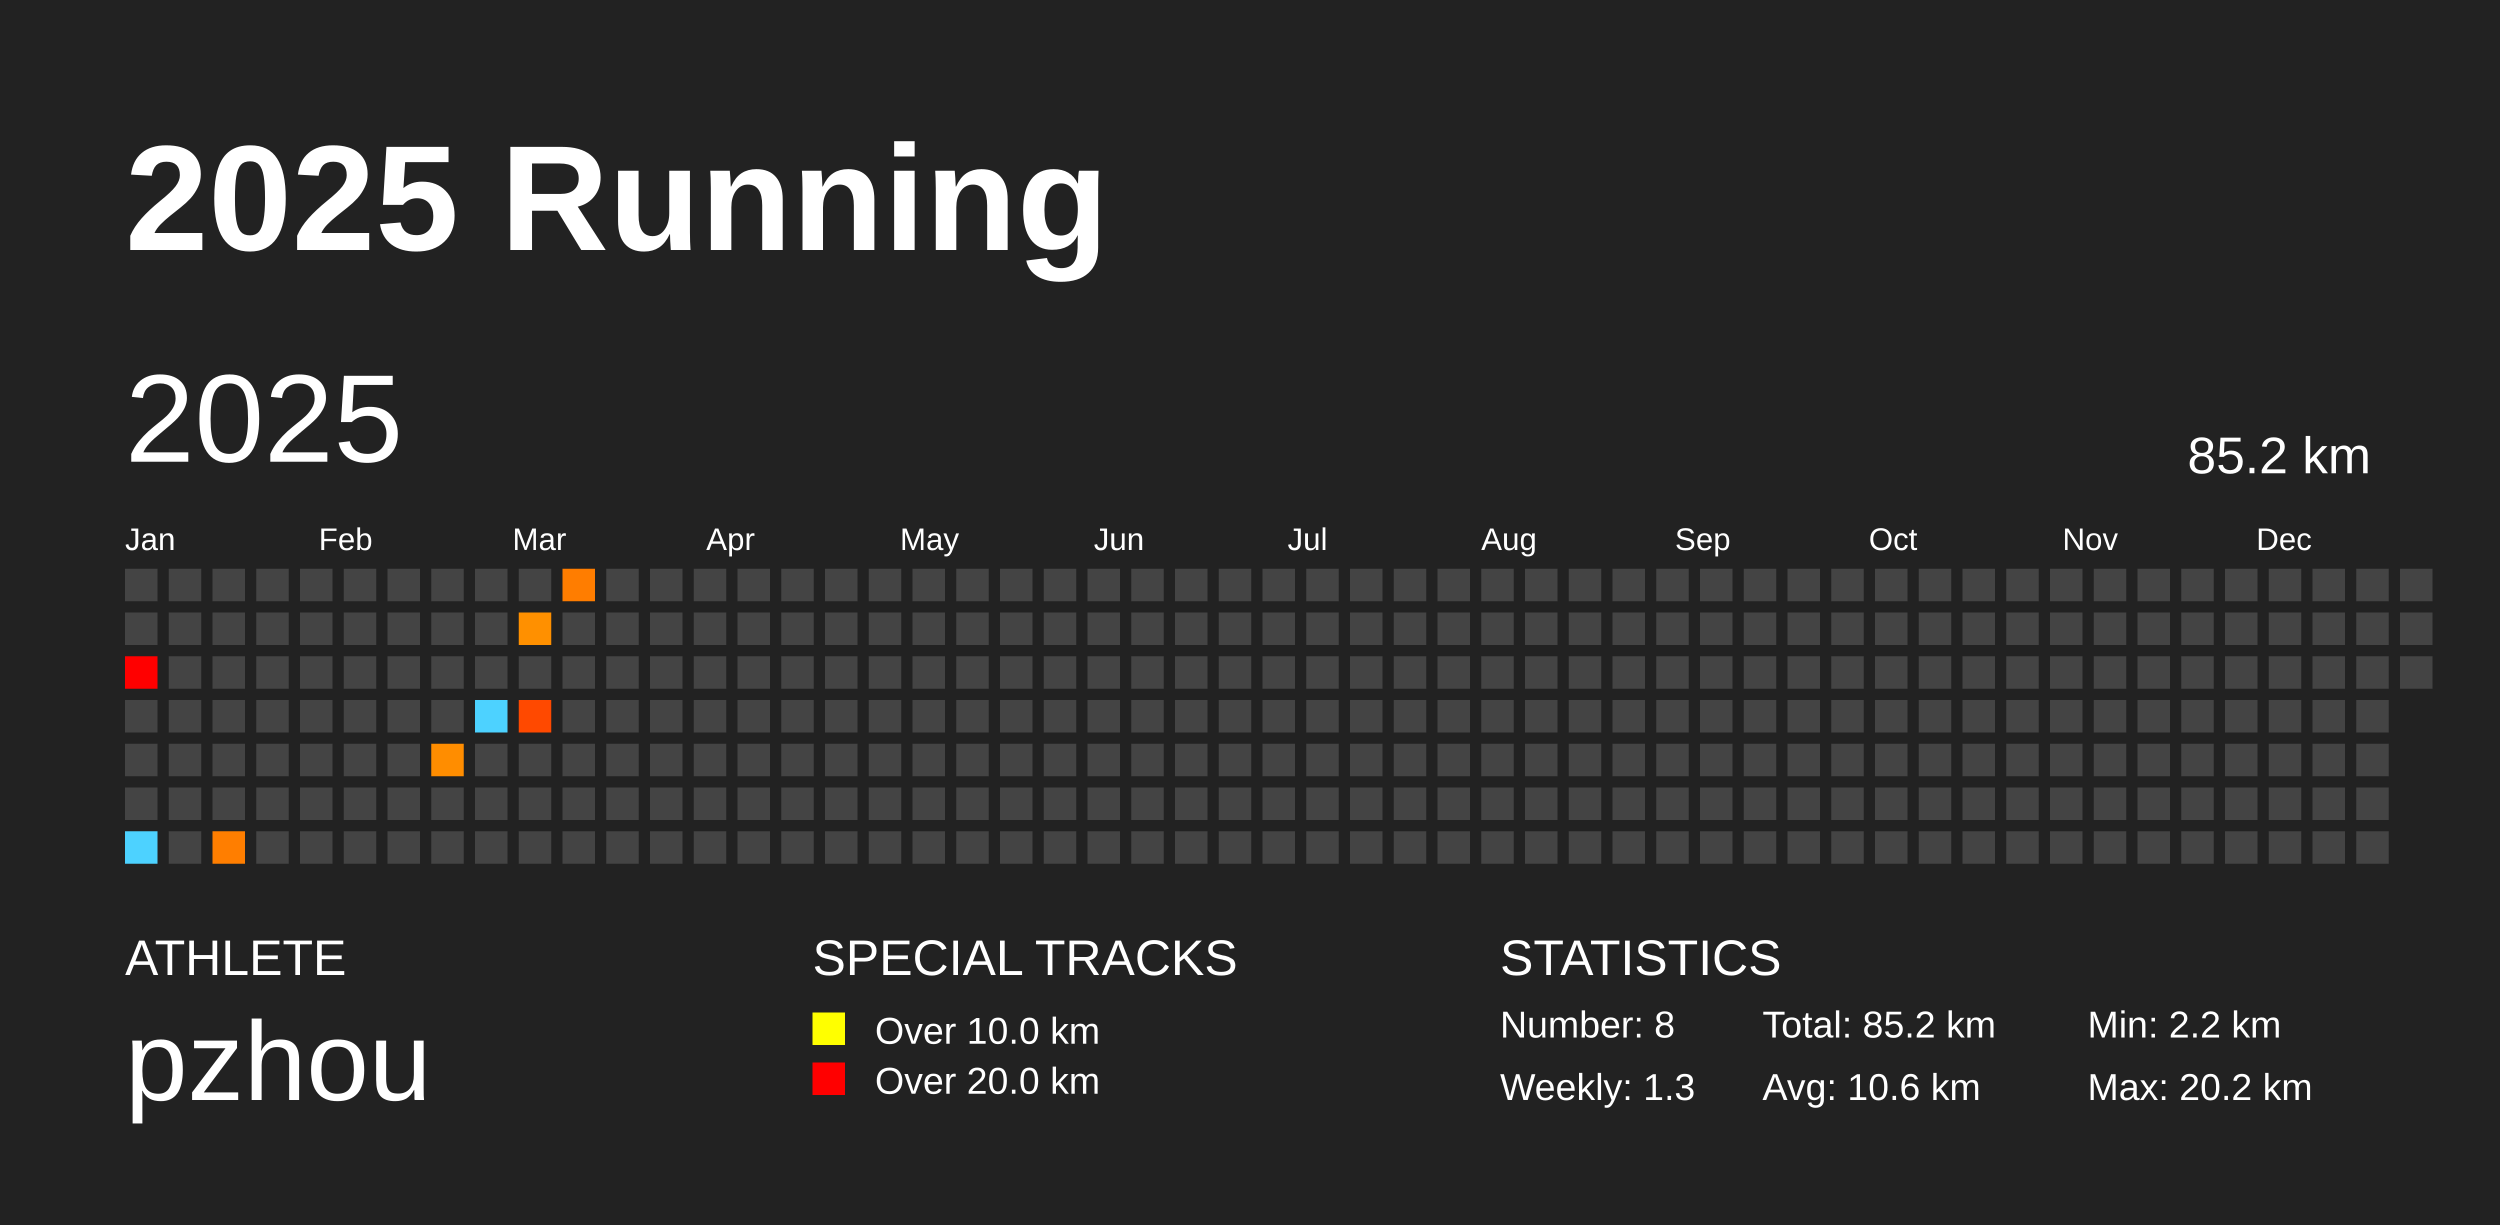
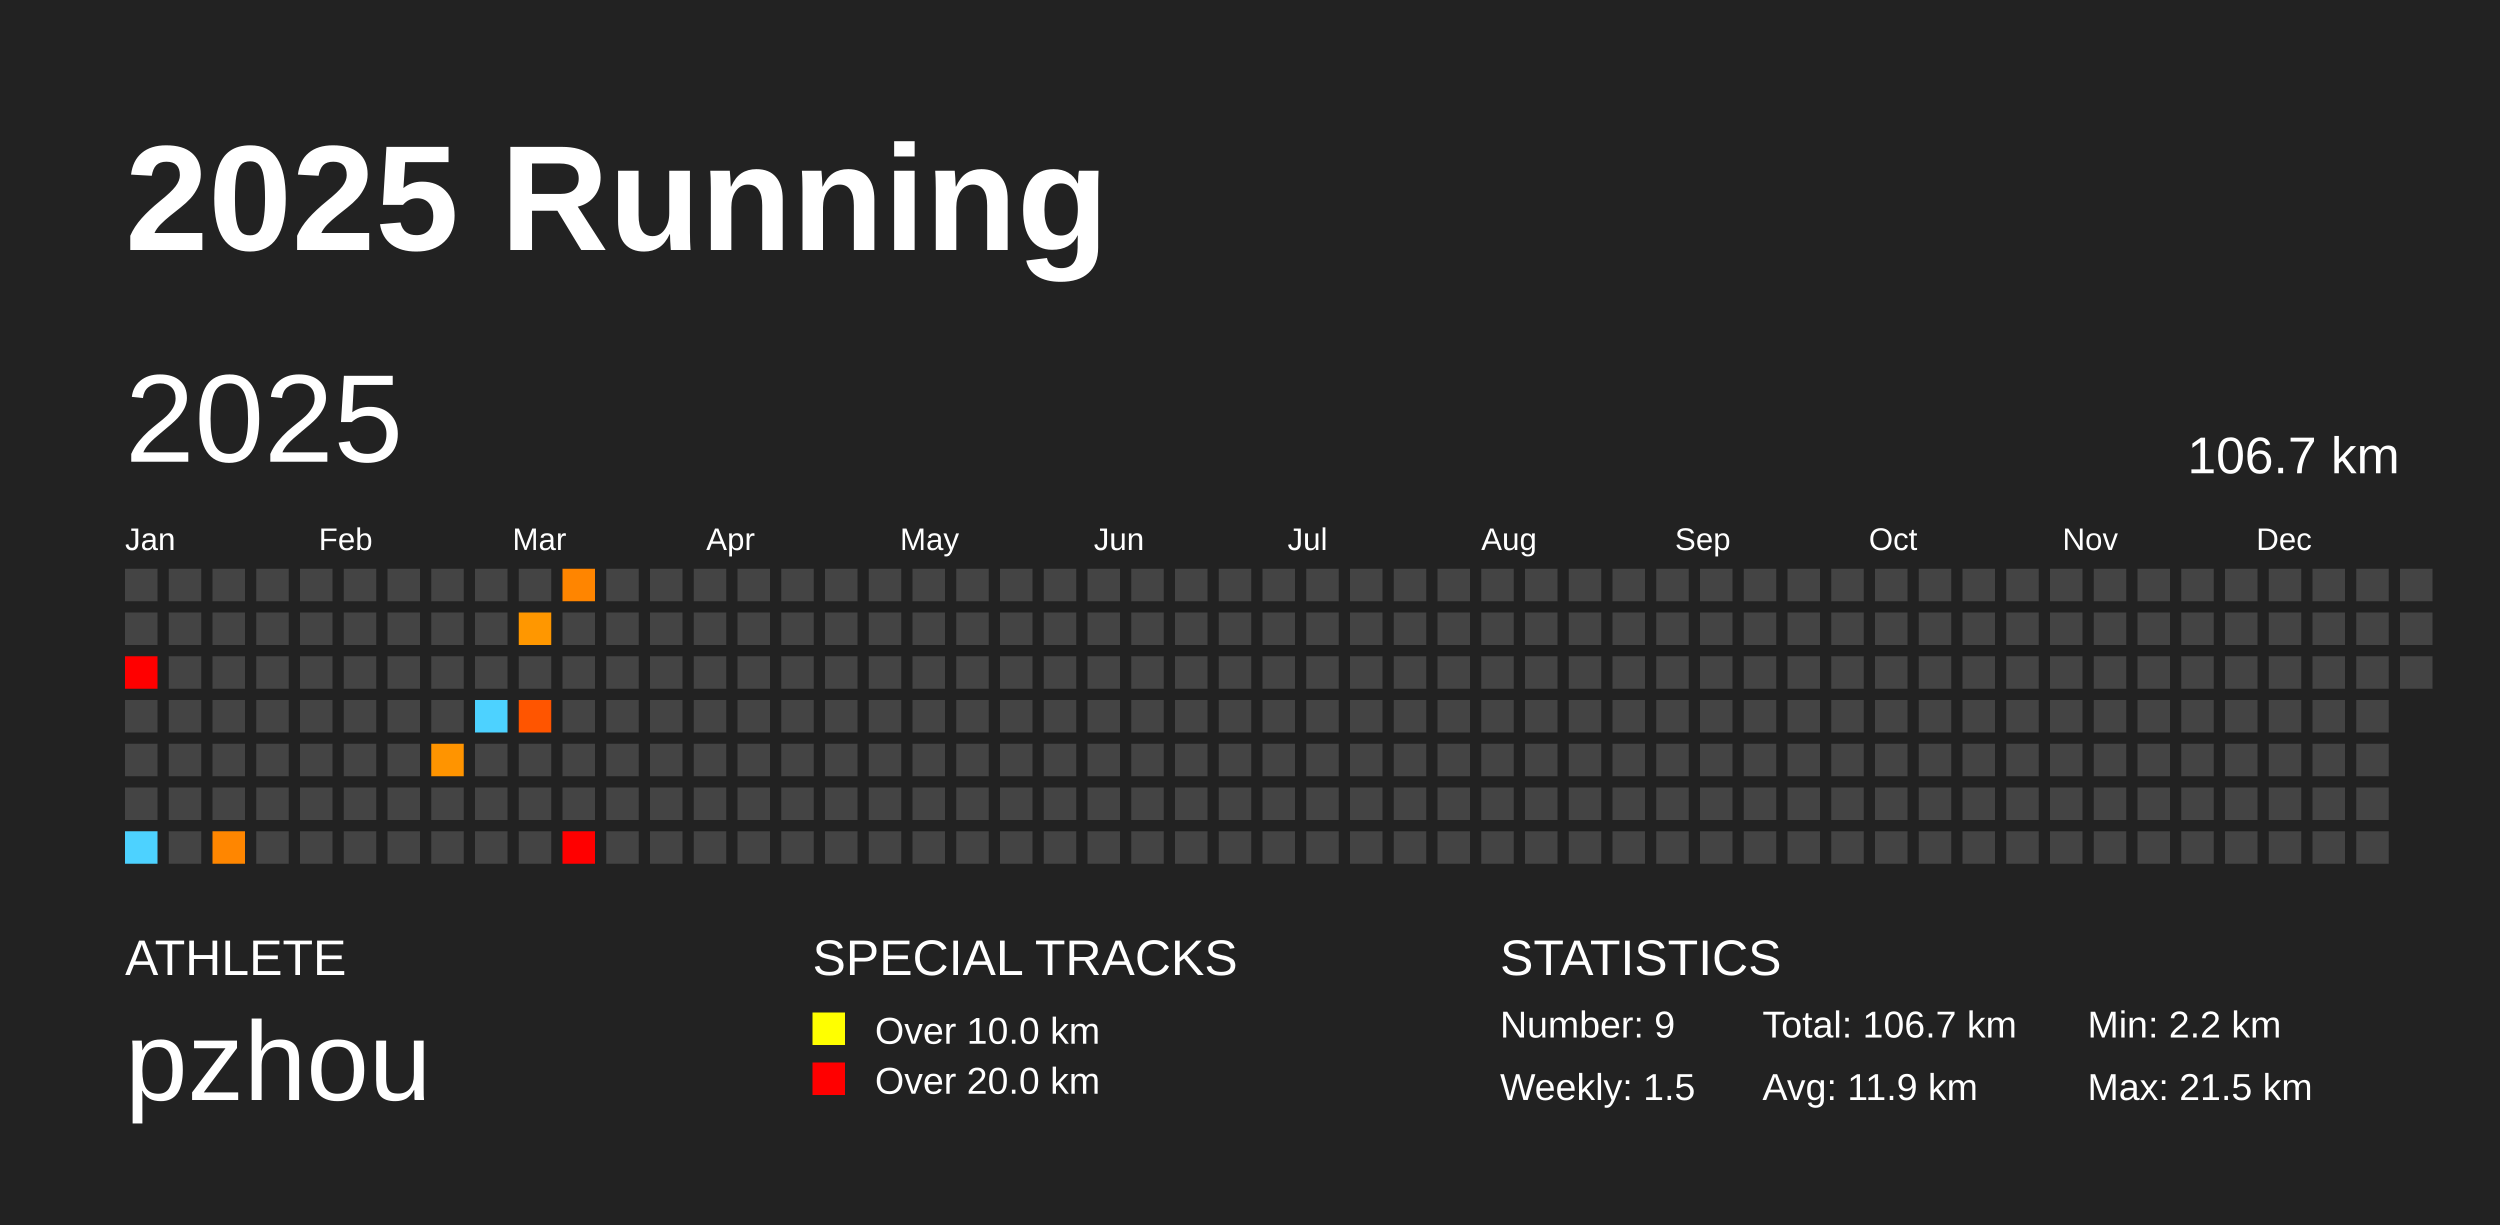
<svg xmlns="http://www.w3.org/2000/svg" baseProfile="full" height="98mm" version="1.1" viewBox="0,0,200,98" width="200mm">
  <defs />
  <rect fill="#222222" height="98" width="200" x="0" y="0" />
  <text fill="#FFFFFF" style="font-size:12px; font-family:Arial; font-weight:bold;" x="10" y="20">2025 Running</text>
  <text fill="#FFFFFF" style="font-size:4px; font-family:Arial" x="10" y="78">ATHLETE</text>
  <text fill="#FFFFFF" style="font-size:9px; font-family:Arial" x="10" y="88">pzhou</text>
  <text fill="#FFFFFF" style="font-size:4px; font-family:Arial" x="65" y="78">SPECIAL TRACKS</text>
  <rect fill="yellow" height="2.6" width="2.6" x="65" y="81" />
  <text fill="#FFFFFF" style="font-size:3px; font-family:Arial" x="70" y="83.5">Over 10.0 km</text>
  <rect fill="red" height="2.6" width="2.6" x="65" y="85" />
  <text fill="#FFFFFF" style="font-size:3px; font-family:Arial" x="70" y="87.5">Over 20.0 km</text>
  <text fill="#FFFFFF" style="font-size:4px; font-family:Arial" x="120" y="78">STATISTICS</text>
-   <text fill="#FFFFFF" style="font-size:3px; font-family:Arial" x="120" y="83">Number: 8</text>
-   <text fill="#FFFFFF" style="font-size:3px; font-family:Arial" x="120" y="88">Weekly: 1.3</text>
-   <text fill="#FFFFFF" style="font-size:3px; font-family:Arial" x="141" y="83">Total: 85.2 km</text>
-   <text fill="#FFFFFF" style="font-size:3px; font-family:Arial" x="141" y="88">Avg: 10.6 km</text>
+   <text fill="#FFFFFF" style="font-size:3px; font-family:Arial" x="120" y="83">Number: 9</text>
+   <text fill="#FFFFFF" style="font-size:3px; font-family:Arial" x="120" y="88">Weekly: 1.5</text>
+   <text fill="#FFFFFF" style="font-size:3px; font-family:Arial" x="141" y="83">Total: 106.7 km</text>
+   <text fill="#FFFFFF" style="font-size:3px; font-family:Arial" x="141" y="88">Avg: 11.9 km</text>
  <text fill="#FFFFFF" style="font-size:3px; font-family:Arial" x="167" y="83">Min: 2.2 km</text>
-   <text fill="#FFFFFF" style="font-size:3px; font-family:Arial" x="167" y="88">Max: 20.2 km</text>
+   <text fill="#FFFFFF" style="font-size:3px; font-family:Arial" x="167" y="88">Max: 21.5 km</text>
  <text dominant-baseline="hanging" fill="#FFFFFF" style="font-size:10.0px; font-family:Arial;" x="10" y="30">2025</text>
-   <text dominant-baseline="hanging" fill="#FFFFFF" style="font-size:4.125px; font-family:Arial;" x="175" y="35">85.2 km</text>
+   <text dominant-baseline="hanging" fill="#FFFFFF" style="font-size:4.125px; font-family:Arial;" x="175" y="35">106.7 km</text>
  <text fill="#FFFFFF" style="font-size:2.5px; font-family:Arial" x="10.0" y="44">Jan</text>
  <text fill="#FFFFFF" style="font-size:2.5px; font-family:Arial" x="25.5" y="44">Feb</text>
  <text fill="#FFFFFF" style="font-size:2.5px; font-family:Arial" x="41.0" y="44">Mar</text>
  <text fill="#FFFFFF" style="font-size:2.5px; font-family:Arial" x="56.5" y="44">Apr</text>
  <text fill="#FFFFFF" style="font-size:2.5px; font-family:Arial" x="72.0" y="44">May</text>
  <text fill="#FFFFFF" style="font-size:2.5px; font-family:Arial" x="87.5" y="44">Jun</text>
  <text fill="#FFFFFF" style="font-size:2.5px; font-family:Arial" x="103.0" y="44">Jul</text>
  <text fill="#FFFFFF" style="font-size:2.5px; font-family:Arial" x="118.5" y="44">Aug</text>
  <text fill="#FFFFFF" style="font-size:2.5px; font-family:Arial" x="134.0" y="44">Sep</text>
  <text fill="#FFFFFF" style="font-size:2.5px; font-family:Arial" x="149.5" y="44">Oct</text>
  <text fill="#FFFFFF" style="font-size:2.5px; font-family:Arial" x="165.0" y="44">Nov</text>
  <text fill="#FFFFFF" style="font-size:2.5px; font-family:Arial" x="180.5" y="44">Dec</text>
  <rect fill="#444444" height="2.6" width="2.6" x="10.0" y="45.5" />
  <rect fill="#444444" height="2.6" width="2.6" x="10.0" y="49.0" />
  <rect fill="red" height="2.6" width="2.6" x="10.0" y="52.5" />
  <rect fill="#444444" height="2.6" width="2.6" x="10.0" y="56.0" />
  <rect fill="#444444" height="2.6" width="2.6" x="10.0" y="59.5" />
  <rect fill="#444444" height="2.6" width="2.6" x="10.0" y="63.0" />
  <rect fill="#4dd2ff" height="2.6" width="2.6" x="10.0" y="66.5" />
  <rect fill="#444444" height="2.6" width="2.6" x="13.5" y="45.5" />
  <rect fill="#444444" height="2.6" width="2.6" x="13.5" y="49.0" />
  <rect fill="#444444" height="2.6" width="2.6" x="13.5" y="52.5" />
  <rect fill="#444444" height="2.6" width="2.6" x="13.5" y="56.0" />
  <rect fill="#444444" height="2.6" width="2.6" x="13.5" y="59.5" />
  <rect fill="#444444" height="2.6" width="2.6" x="13.5" y="63.0" />
  <rect fill="#444444" height="2.6" width="2.6" x="13.5" y="66.5" />
  <rect fill="#444444" height="2.6" width="2.6" x="17.0" y="45.5" />
  <rect fill="#444444" height="2.6" width="2.6" x="17.0" y="49.0" />
  <rect fill="#444444" height="2.6" width="2.6" x="17.0" y="52.5" />
  <rect fill="#444444" height="2.6" width="2.6" x="17.0" y="56.0" />
  <rect fill="#444444" height="2.6" width="2.6" x="17.0" y="59.5" />
  <rect fill="#444444" height="2.6" width="2.6" x="17.0" y="63.0" />
-   <rect fill="#ff7e00" height="2.6" width="2.6" x="17.0" y="66.5" />
+   <rect fill="#ff8600" height="2.6" width="2.6" x="17.0" y="66.5" />
  <rect fill="#444444" height="2.6" width="2.6" x="20.5" y="45.5" />
  <rect fill="#444444" height="2.6" width="2.6" x="20.5" y="49.0" />
  <rect fill="#444444" height="2.6" width="2.6" x="20.5" y="52.5" />
  <rect fill="#444444" height="2.6" width="2.6" x="20.5" y="56.0" />
  <rect fill="#444444" height="2.6" width="2.6" x="20.5" y="59.5" />
  <rect fill="#444444" height="2.6" width="2.6" x="20.5" y="63.0" />
  <rect fill="#444444" height="2.6" width="2.6" x="20.5" y="66.5" />
  <rect fill="#444444" height="2.6" width="2.6" x="24.0" y="45.5" />
  <rect fill="#444444" height="2.6" width="2.6" x="24.0" y="49.0" />
  <rect fill="#444444" height="2.6" width="2.6" x="24.0" y="52.5" />
  <rect fill="#444444" height="2.6" width="2.6" x="24.0" y="56.0" />
  <rect fill="#444444" height="2.6" width="2.6" x="24.0" y="59.5" />
  <rect fill="#444444" height="2.6" width="2.6" x="24.0" y="63.0" />
  <rect fill="#444444" height="2.6" width="2.6" x="24.0" y="66.5" />
  <rect fill="#444444" height="2.6" width="2.6" x="27.5" y="45.5" />
  <rect fill="#444444" height="2.6" width="2.6" x="27.5" y="49.0" />
  <rect fill="#444444" height="2.6" width="2.6" x="27.5" y="52.5" />
  <rect fill="#444444" height="2.6" width="2.6" x="27.5" y="56.0" />
  <rect fill="#444444" height="2.6" width="2.6" x="27.5" y="59.5" />
  <rect fill="#444444" height="2.6" width="2.6" x="27.5" y="63.0" />
  <rect fill="#444444" height="2.6" width="2.6" x="27.5" y="66.5" />
  <rect fill="#444444" height="2.6" width="2.6" x="31.0" y="45.5" />
  <rect fill="#444444" height="2.6" width="2.6" x="31.0" y="49.0" />
  <rect fill="#444444" height="2.6" width="2.6" x="31.0" y="52.5" />
  <rect fill="#444444" height="2.6" width="2.6" x="31.0" y="56.0" />
  <rect fill="#444444" height="2.6" width="2.6" x="31.0" y="59.5" />
  <rect fill="#444444" height="2.6" width="2.6" x="31.0" y="63.0" />
  <rect fill="#444444" height="2.6" width="2.6" x="31.0" y="66.5" />
  <rect fill="#444444" height="2.6" width="2.6" x="34.5" y="45.5" />
  <rect fill="#444444" height="2.6" width="2.6" x="34.5" y="49.0" />
  <rect fill="#444444" height="2.6" width="2.6" x="34.5" y="52.5" />
  <rect fill="#444444" height="2.6" width="2.6" x="34.5" y="56.0" />
-   <rect fill="#ff8d00" height="2.6" width="2.6" x="34.5" y="59.5" />
+   <rect fill="#ff9400" height="2.6" width="2.6" x="34.5" y="59.5" />
  <rect fill="#444444" height="2.6" width="2.6" x="34.5" y="63.0" />
  <rect fill="#444444" height="2.6" width="2.6" x="34.5" y="66.5" />
  <rect fill="#444444" height="2.6" width="2.6" x="38.0" y="45.5" />
  <rect fill="#444444" height="2.6" width="2.6" x="38.0" y="49.0" />
  <rect fill="#444444" height="2.6" width="2.6" x="38.0" y="52.5" />
  <rect fill="#4dd2ff" height="2.6" width="2.6" x="38.0" y="56.0" />
  <rect fill="#444444" height="2.6" width="2.6" x="38.0" y="59.5" />
  <rect fill="#444444" height="2.6" width="2.6" x="38.0" y="63.0" />
  <rect fill="#444444" height="2.6" width="2.6" x="38.0" y="66.5" />
  <rect fill="#444444" height="2.6" width="2.6" x="41.5" y="45.5" />
-   <rect fill="#ff9000" height="2.6" width="2.6" x="41.5" y="49.0" />
+   <rect fill="#ff9700" height="2.6" width="2.6" x="41.5" y="49.0" />
  <rect fill="#444444" height="2.6" width="2.6" x="41.5" y="52.5" />
-   <rect fill="#ff4900" height="2.6" width="2.6" x="41.5" y="56.0" />
+   <rect fill="#ff5500" height="2.6" width="2.6" x="41.5" y="56.0" />
  <rect fill="#444444" height="2.6" width="2.6" x="41.5" y="59.5" />
  <rect fill="#444444" height="2.6" width="2.6" x="41.5" y="63.0" />
  <rect fill="#444444" height="2.6" width="2.6" x="41.5" y="66.5" />
-   <rect fill="#ff7d00" height="2.6" width="2.6" x="45.0" y="45.5" />
+   <rect fill="#ff8500" height="2.6" width="2.6" x="45.0" y="45.5" />
  <rect fill="#444444" height="2.6" width="2.6" x="45.0" y="49.0" />
  <rect fill="#444444" height="2.6" width="2.6" x="45.0" y="52.5" />
  <rect fill="#444444" height="2.6" width="2.6" x="45.0" y="56.0" />
  <rect fill="#444444" height="2.6" width="2.6" x="45.0" y="59.5" />
  <rect fill="#444444" height="2.6" width="2.6" x="45.0" y="63.0" />
-   <rect fill="#444444" height="2.6" width="2.6" x="45.0" y="66.5" />
+   <rect fill="red" height="2.6" width="2.6" x="45.0" y="66.5" />
  <rect fill="#444444" height="2.6" width="2.6" x="48.5" y="45.5" />
  <rect fill="#444444" height="2.6" width="2.6" x="48.5" y="49.0" />
  <rect fill="#444444" height="2.6" width="2.6" x="48.5" y="52.5" />
  <rect fill="#444444" height="2.6" width="2.6" x="48.5" y="56.0" />
  <rect fill="#444444" height="2.6" width="2.6" x="48.5" y="59.5" />
  <rect fill="#444444" height="2.6" width="2.6" x="48.5" y="63.0" />
  <rect fill="#444444" height="2.6" width="2.6" x="48.5" y="66.5" />
  <rect fill="#444444" height="2.6" width="2.6" x="52.0" y="45.5" />
  <rect fill="#444444" height="2.6" width="2.6" x="52.0" y="49.0" />
  <rect fill="#444444" height="2.6" width="2.6" x="52.0" y="52.5" />
  <rect fill="#444444" height="2.6" width="2.6" x="52.0" y="56.0" />
  <rect fill="#444444" height="2.6" width="2.6" x="52.0" y="59.5" />
  <rect fill="#444444" height="2.6" width="2.6" x="52.0" y="63.0" />
  <rect fill="#444444" height="2.6" width="2.6" x="52.0" y="66.5" />
  <rect fill="#444444" height="2.6" width="2.6" x="55.5" y="45.5" />
  <rect fill="#444444" height="2.6" width="2.6" x="55.5" y="49.0" />
  <rect fill="#444444" height="2.6" width="2.6" x="55.5" y="52.5" />
  <rect fill="#444444" height="2.6" width="2.6" x="55.5" y="56.0" />
  <rect fill="#444444" height="2.6" width="2.6" x="55.5" y="59.5" />
  <rect fill="#444444" height="2.6" width="2.6" x="55.5" y="63.0" />
  <rect fill="#444444" height="2.6" width="2.6" x="55.5" y="66.5" />
  <rect fill="#444444" height="2.6" width="2.6" x="59.0" y="45.5" />
  <rect fill="#444444" height="2.6" width="2.6" x="59.0" y="49.0" />
  <rect fill="#444444" height="2.6" width="2.6" x="59.0" y="52.5" />
  <rect fill="#444444" height="2.6" width="2.6" x="59.0" y="56.0" />
  <rect fill="#444444" height="2.6" width="2.6" x="59.0" y="59.5" />
  <rect fill="#444444" height="2.6" width="2.6" x="59.0" y="63.0" />
  <rect fill="#444444" height="2.6" width="2.6" x="59.0" y="66.5" />
  <rect fill="#444444" height="2.6" width="2.6" x="62.5" y="45.5" />
  <rect fill="#444444" height="2.6" width="2.6" x="62.5" y="49.0" />
  <rect fill="#444444" height="2.6" width="2.6" x="62.5" y="52.5" />
  <rect fill="#444444" height="2.6" width="2.6" x="62.5" y="56.0" />
  <rect fill="#444444" height="2.6" width="2.6" x="62.5" y="59.5" />
  <rect fill="#444444" height="2.6" width="2.6" x="62.5" y="63.0" />
  <rect fill="#444444" height="2.6" width="2.6" x="62.5" y="66.5" />
  <rect fill="#444444" height="2.6" width="2.6" x="66.0" y="45.5" />
  <rect fill="#444444" height="2.6" width="2.6" x="66.0" y="49.0" />
  <rect fill="#444444" height="2.6" width="2.6" x="66.0" y="52.5" />
  <rect fill="#444444" height="2.6" width="2.6" x="66.0" y="56.0" />
  <rect fill="#444444" height="2.6" width="2.6" x="66.0" y="59.5" />
  <rect fill="#444444" height="2.6" width="2.6" x="66.0" y="63.0" />
  <rect fill="#444444" height="2.6" width="2.6" x="66.0" y="66.5" />
  <rect fill="#444444" height="2.6" width="2.6" x="69.5" y="45.5" />
  <rect fill="#444444" height="2.6" width="2.6" x="69.5" y="49.0" />
  <rect fill="#444444" height="2.6" width="2.6" x="69.5" y="52.5" />
  <rect fill="#444444" height="2.6" width="2.6" x="69.5" y="56.0" />
  <rect fill="#444444" height="2.6" width="2.6" x="69.5" y="59.5" />
  <rect fill="#444444" height="2.6" width="2.6" x="69.5" y="63.0" />
  <rect fill="#444444" height="2.6" width="2.6" x="69.5" y="66.5" />
  <rect fill="#444444" height="2.6" width="2.6" x="73.0" y="45.5" />
  <rect fill="#444444" height="2.6" width="2.6" x="73.0" y="49.0" />
  <rect fill="#444444" height="2.6" width="2.6" x="73.0" y="52.5" />
  <rect fill="#444444" height="2.6" width="2.6" x="73.0" y="56.0" />
  <rect fill="#444444" height="2.6" width="2.6" x="73.0" y="59.5" />
  <rect fill="#444444" height="2.6" width="2.6" x="73.0" y="63.0" />
  <rect fill="#444444" height="2.6" width="2.6" x="73.0" y="66.5" />
  <rect fill="#444444" height="2.6" width="2.6" x="76.5" y="45.5" />
  <rect fill="#444444" height="2.6" width="2.6" x="76.5" y="49.0" />
  <rect fill="#444444" height="2.6" width="2.6" x="76.5" y="52.5" />
  <rect fill="#444444" height="2.6" width="2.6" x="76.5" y="56.0" />
  <rect fill="#444444" height="2.6" width="2.6" x="76.5" y="59.5" />
  <rect fill="#444444" height="2.6" width="2.6" x="76.5" y="63.0" />
  <rect fill="#444444" height="2.6" width="2.6" x="76.5" y="66.5" />
  <rect fill="#444444" height="2.6" width="2.6" x="80.0" y="45.5" />
  <rect fill="#444444" height="2.6" width="2.6" x="80.0" y="49.0" />
  <rect fill="#444444" height="2.6" width="2.6" x="80.0" y="52.5" />
  <rect fill="#444444" height="2.6" width="2.6" x="80.0" y="56.0" />
  <rect fill="#444444" height="2.6" width="2.6" x="80.0" y="59.5" />
  <rect fill="#444444" height="2.6" width="2.6" x="80.0" y="63.0" />
  <rect fill="#444444" height="2.6" width="2.6" x="80.0" y="66.5" />
  <rect fill="#444444" height="2.6" width="2.6" x="83.5" y="45.5" />
  <rect fill="#444444" height="2.6" width="2.6" x="83.5" y="49.0" />
  <rect fill="#444444" height="2.6" width="2.6" x="83.5" y="52.5" />
  <rect fill="#444444" height="2.6" width="2.6" x="83.5" y="56.0" />
  <rect fill="#444444" height="2.6" width="2.6" x="83.5" y="59.5" />
  <rect fill="#444444" height="2.6" width="2.6" x="83.5" y="63.0" />
  <rect fill="#444444" height="2.6" width="2.6" x="83.5" y="66.5" />
  <rect fill="#444444" height="2.6" width="2.6" x="87.0" y="45.5" />
  <rect fill="#444444" height="2.6" width="2.6" x="87.0" y="49.0" />
  <rect fill="#444444" height="2.6" width="2.6" x="87.0" y="52.5" />
  <rect fill="#444444" height="2.6" width="2.6" x="87.0" y="56.0" />
  <rect fill="#444444" height="2.6" width="2.6" x="87.0" y="59.5" />
  <rect fill="#444444" height="2.6" width="2.6" x="87.0" y="63.0" />
  <rect fill="#444444" height="2.6" width="2.6" x="87.0" y="66.5" />
  <rect fill="#444444" height="2.6" width="2.6" x="90.5" y="45.5" />
  <rect fill="#444444" height="2.6" width="2.6" x="90.5" y="49.0" />
  <rect fill="#444444" height="2.6" width="2.6" x="90.5" y="52.5" />
  <rect fill="#444444" height="2.6" width="2.6" x="90.5" y="56.0" />
  <rect fill="#444444" height="2.6" width="2.6" x="90.5" y="59.5" />
  <rect fill="#444444" height="2.6" width="2.6" x="90.5" y="63.0" />
  <rect fill="#444444" height="2.6" width="2.6" x="90.5" y="66.5" />
  <rect fill="#444444" height="2.6" width="2.6" x="94.0" y="45.5" />
  <rect fill="#444444" height="2.6" width="2.6" x="94.0" y="49.0" />
  <rect fill="#444444" height="2.6" width="2.6" x="94.0" y="52.5" />
  <rect fill="#444444" height="2.6" width="2.6" x="94.0" y="56.0" />
  <rect fill="#444444" height="2.6" width="2.6" x="94.0" y="59.5" />
  <rect fill="#444444" height="2.6" width="2.6" x="94.0" y="63.0" />
  <rect fill="#444444" height="2.6" width="2.6" x="94.0" y="66.5" />
  <rect fill="#444444" height="2.6" width="2.6" x="97.5" y="45.5" />
  <rect fill="#444444" height="2.6" width="2.6" x="97.5" y="49.0" />
  <rect fill="#444444" height="2.6" width="2.6" x="97.5" y="52.5" />
  <rect fill="#444444" height="2.6" width="2.6" x="97.5" y="56.0" />
  <rect fill="#444444" height="2.6" width="2.6" x="97.5" y="59.5" />
  <rect fill="#444444" height="2.6" width="2.6" x="97.5" y="63.0" />
  <rect fill="#444444" height="2.6" width="2.6" x="97.5" y="66.5" />
  <rect fill="#444444" height="2.6" width="2.6" x="101.0" y="45.5" />
  <rect fill="#444444" height="2.6" width="2.6" x="101.0" y="49.0" />
  <rect fill="#444444" height="2.6" width="2.6" x="101.0" y="52.5" />
  <rect fill="#444444" height="2.6" width="2.6" x="101.0" y="56.0" />
  <rect fill="#444444" height="2.6" width="2.6" x="101.0" y="59.5" />
  <rect fill="#444444" height="2.6" width="2.6" x="101.0" y="63.0" />
  <rect fill="#444444" height="2.6" width="2.6" x="101.0" y="66.5" />
  <rect fill="#444444" height="2.6" width="2.6" x="104.5" y="45.5" />
  <rect fill="#444444" height="2.6" width="2.6" x="104.5" y="49.0" />
  <rect fill="#444444" height="2.6" width="2.6" x="104.5" y="52.5" />
  <rect fill="#444444" height="2.6" width="2.6" x="104.5" y="56.0" />
  <rect fill="#444444" height="2.6" width="2.6" x="104.5" y="59.5" />
  <rect fill="#444444" height="2.6" width="2.6" x="104.5" y="63.0" />
  <rect fill="#444444" height="2.6" width="2.6" x="104.5" y="66.5" />
  <rect fill="#444444" height="2.6" width="2.6" x="108.0" y="45.5" />
  <rect fill="#444444" height="2.6" width="2.6" x="108.0" y="49.0" />
  <rect fill="#444444" height="2.6" width="2.6" x="108.0" y="52.5" />
  <rect fill="#444444" height="2.6" width="2.6" x="108.0" y="56.0" />
  <rect fill="#444444" height="2.6" width="2.6" x="108.0" y="59.5" />
  <rect fill="#444444" height="2.6" width="2.6" x="108.0" y="63.0" />
  <rect fill="#444444" height="2.6" width="2.6" x="108.0" y="66.5" />
  <rect fill="#444444" height="2.6" width="2.6" x="111.5" y="45.5" />
  <rect fill="#444444" height="2.6" width="2.6" x="111.5" y="49.0" />
  <rect fill="#444444" height="2.6" width="2.6" x="111.5" y="52.5" />
  <rect fill="#444444" height="2.6" width="2.6" x="111.5" y="56.0" />
  <rect fill="#444444" height="2.6" width="2.6" x="111.5" y="59.5" />
  <rect fill="#444444" height="2.6" width="2.6" x="111.5" y="63.0" />
  <rect fill="#444444" height="2.6" width="2.6" x="111.5" y="66.5" />
  <rect fill="#444444" height="2.6" width="2.6" x="115.0" y="45.5" />
  <rect fill="#444444" height="2.6" width="2.6" x="115.0" y="49.0" />
  <rect fill="#444444" height="2.6" width="2.6" x="115.0" y="52.5" />
  <rect fill="#444444" height="2.6" width="2.6" x="115.0" y="56.0" />
  <rect fill="#444444" height="2.6" width="2.6" x="115.0" y="59.5" />
  <rect fill="#444444" height="2.6" width="2.6" x="115.0" y="63.0" />
  <rect fill="#444444" height="2.6" width="2.6" x="115.0" y="66.5" />
  <rect fill="#444444" height="2.6" width="2.6" x="118.5" y="45.5" />
  <rect fill="#444444" height="2.6" width="2.6" x="118.5" y="49.0" />
  <rect fill="#444444" height="2.6" width="2.6" x="118.5" y="52.5" />
  <rect fill="#444444" height="2.6" width="2.6" x="118.5" y="56.0" />
  <rect fill="#444444" height="2.6" width="2.6" x="118.5" y="59.5" />
  <rect fill="#444444" height="2.6" width="2.6" x="118.5" y="63.0" />
  <rect fill="#444444" height="2.6" width="2.6" x="118.5" y="66.5" />
  <rect fill="#444444" height="2.6" width="2.6" x="122.0" y="45.5" />
  <rect fill="#444444" height="2.6" width="2.6" x="122.0" y="49.0" />
  <rect fill="#444444" height="2.6" width="2.6" x="122.0" y="52.5" />
  <rect fill="#444444" height="2.6" width="2.6" x="122.0" y="56.0" />
  <rect fill="#444444" height="2.6" width="2.6" x="122.0" y="59.5" />
  <rect fill="#444444" height="2.6" width="2.6" x="122.0" y="63.0" />
  <rect fill="#444444" height="2.6" width="2.6" x="122.0" y="66.5" />
  <rect fill="#444444" height="2.6" width="2.6" x="125.5" y="45.5" />
  <rect fill="#444444" height="2.6" width="2.6" x="125.5" y="49.0" />
  <rect fill="#444444" height="2.6" width="2.6" x="125.5" y="52.5" />
  <rect fill="#444444" height="2.6" width="2.6" x="125.5" y="56.0" />
  <rect fill="#444444" height="2.6" width="2.6" x="125.5" y="59.5" />
  <rect fill="#444444" height="2.6" width="2.6" x="125.5" y="63.0" />
  <rect fill="#444444" height="2.6" width="2.6" x="125.5" y="66.5" />
  <rect fill="#444444" height="2.6" width="2.6" x="129.0" y="45.5" />
  <rect fill="#444444" height="2.6" width="2.6" x="129.0" y="49.0" />
  <rect fill="#444444" height="2.6" width="2.6" x="129.0" y="52.5" />
  <rect fill="#444444" height="2.6" width="2.6" x="129.0" y="56.0" />
  <rect fill="#444444" height="2.6" width="2.6" x="129.0" y="59.5" />
  <rect fill="#444444" height="2.6" width="2.6" x="129.0" y="63.0" />
  <rect fill="#444444" height="2.6" width="2.6" x="129.0" y="66.5" />
  <rect fill="#444444" height="2.6" width="2.6" x="132.5" y="45.5" />
  <rect fill="#444444" height="2.6" width="2.6" x="132.5" y="49.0" />
  <rect fill="#444444" height="2.6" width="2.6" x="132.5" y="52.5" />
  <rect fill="#444444" height="2.6" width="2.6" x="132.5" y="56.0" />
  <rect fill="#444444" height="2.6" width="2.6" x="132.5" y="59.5" />
  <rect fill="#444444" height="2.6" width="2.6" x="132.5" y="63.0" />
  <rect fill="#444444" height="2.6" width="2.6" x="132.5" y="66.5" />
  <rect fill="#444444" height="2.6" width="2.6" x="136.0" y="45.5" />
  <rect fill="#444444" height="2.6" width="2.6" x="136.0" y="49.0" />
  <rect fill="#444444" height="2.6" width="2.6" x="136.0" y="52.5" />
  <rect fill="#444444" height="2.6" width="2.6" x="136.0" y="56.0" />
  <rect fill="#444444" height="2.6" width="2.6" x="136.0" y="59.5" />
  <rect fill="#444444" height="2.6" width="2.6" x="136.0" y="63.0" />
  <rect fill="#444444" height="2.6" width="2.6" x="136.0" y="66.5" />
  <rect fill="#444444" height="2.6" width="2.6" x="139.5" y="45.5" />
  <rect fill="#444444" height="2.6" width="2.6" x="139.5" y="49.0" />
  <rect fill="#444444" height="2.6" width="2.6" x="139.5" y="52.5" />
  <rect fill="#444444" height="2.6" width="2.6" x="139.5" y="56.0" />
  <rect fill="#444444" height="2.6" width="2.6" x="139.5" y="59.5" />
  <rect fill="#444444" height="2.6" width="2.6" x="139.5" y="63.0" />
  <rect fill="#444444" height="2.6" width="2.6" x="139.5" y="66.5" />
  <rect fill="#444444" height="2.6" width="2.6" x="143.0" y="45.5" />
  <rect fill="#444444" height="2.6" width="2.6" x="143.0" y="49.0" />
  <rect fill="#444444" height="2.6" width="2.6" x="143.0" y="52.5" />
  <rect fill="#444444" height="2.6" width="2.6" x="143.0" y="56.0" />
  <rect fill="#444444" height="2.6" width="2.6" x="143.0" y="59.5" />
  <rect fill="#444444" height="2.6" width="2.6" x="143.0" y="63.0" />
  <rect fill="#444444" height="2.6" width="2.6" x="143.0" y="66.5" />
  <rect fill="#444444" height="2.6" width="2.6" x="146.5" y="45.5" />
  <rect fill="#444444" height="2.6" width="2.6" x="146.5" y="49.0" />
  <rect fill="#444444" height="2.6" width="2.6" x="146.5" y="52.5" />
  <rect fill="#444444" height="2.6" width="2.6" x="146.5" y="56.0" />
  <rect fill="#444444" height="2.6" width="2.6" x="146.5" y="59.5" />
  <rect fill="#444444" height="2.6" width="2.6" x="146.5" y="63.0" />
  <rect fill="#444444" height="2.6" width="2.6" x="146.5" y="66.5" />
  <rect fill="#444444" height="2.6" width="2.6" x="150.0" y="45.5" />
  <rect fill="#444444" height="2.6" width="2.6" x="150.0" y="49.0" />
  <rect fill="#444444" height="2.6" width="2.6" x="150.0" y="52.5" />
  <rect fill="#444444" height="2.6" width="2.6" x="150.0" y="56.0" />
  <rect fill="#444444" height="2.6" width="2.6" x="150.0" y="59.5" />
  <rect fill="#444444" height="2.6" width="2.6" x="150.0" y="63.0" />
  <rect fill="#444444" height="2.6" width="2.6" x="150.0" y="66.5" />
  <rect fill="#444444" height="2.6" width="2.6" x="153.5" y="45.5" />
  <rect fill="#444444" height="2.6" width="2.6" x="153.5" y="49.0" />
  <rect fill="#444444" height="2.6" width="2.6" x="153.5" y="52.5" />
  <rect fill="#444444" height="2.6" width="2.6" x="153.5" y="56.0" />
  <rect fill="#444444" height="2.6" width="2.6" x="153.5" y="59.5" />
  <rect fill="#444444" height="2.6" width="2.6" x="153.5" y="63.0" />
  <rect fill="#444444" height="2.6" width="2.6" x="153.5" y="66.5" />
  <rect fill="#444444" height="2.6" width="2.6" x="157.0" y="45.5" />
  <rect fill="#444444" height="2.6" width="2.6" x="157.0" y="49.0" />
  <rect fill="#444444" height="2.6" width="2.6" x="157.0" y="52.5" />
  <rect fill="#444444" height="2.6" width="2.6" x="157.0" y="56.0" />
  <rect fill="#444444" height="2.6" width="2.6" x="157.0" y="59.5" />
  <rect fill="#444444" height="2.6" width="2.6" x="157.0" y="63.0" />
  <rect fill="#444444" height="2.6" width="2.6" x="157.0" y="66.5" />
  <rect fill="#444444" height="2.6" width="2.6" x="160.5" y="45.5" />
  <rect fill="#444444" height="2.6" width="2.6" x="160.5" y="49.0" />
  <rect fill="#444444" height="2.6" width="2.6" x="160.5" y="52.5" />
  <rect fill="#444444" height="2.6" width="2.6" x="160.5" y="56.0" />
  <rect fill="#444444" height="2.6" width="2.6" x="160.5" y="59.5" />
  <rect fill="#444444" height="2.6" width="2.6" x="160.5" y="63.0" />
  <rect fill="#444444" height="2.6" width="2.6" x="160.5" y="66.5" />
  <rect fill="#444444" height="2.6" width="2.6" x="164.0" y="45.5" />
  <rect fill="#444444" height="2.6" width="2.6" x="164.0" y="49.0" />
  <rect fill="#444444" height="2.6" width="2.6" x="164.0" y="52.5" />
  <rect fill="#444444" height="2.6" width="2.6" x="164.0" y="56.0" />
  <rect fill="#444444" height="2.6" width="2.6" x="164.0" y="59.5" />
  <rect fill="#444444" height="2.6" width="2.6" x="164.0" y="63.0" />
  <rect fill="#444444" height="2.6" width="2.6" x="164.0" y="66.5" />
  <rect fill="#444444" height="2.6" width="2.6" x="167.5" y="45.5" />
  <rect fill="#444444" height="2.6" width="2.6" x="167.5" y="49.0" />
  <rect fill="#444444" height="2.6" width="2.6" x="167.5" y="52.5" />
  <rect fill="#444444" height="2.6" width="2.6" x="167.5" y="56.0" />
  <rect fill="#444444" height="2.6" width="2.6" x="167.5" y="59.5" />
  <rect fill="#444444" height="2.6" width="2.6" x="167.5" y="63.0" />
  <rect fill="#444444" height="2.6" width="2.6" x="167.5" y="66.5" />
  <rect fill="#444444" height="2.6" width="2.6" x="171.0" y="45.5" />
  <rect fill="#444444" height="2.6" width="2.6" x="171.0" y="49.0" />
  <rect fill="#444444" height="2.6" width="2.6" x="171.0" y="52.5" />
  <rect fill="#444444" height="2.6" width="2.6" x="171.0" y="56.0" />
  <rect fill="#444444" height="2.6" width="2.6" x="171.0" y="59.5" />
  <rect fill="#444444" height="2.6" width="2.6" x="171.0" y="63.0" />
  <rect fill="#444444" height="2.6" width="2.6" x="171.0" y="66.5" />
  <rect fill="#444444" height="2.6" width="2.6" x="174.5" y="45.5" />
  <rect fill="#444444" height="2.6" width="2.6" x="174.5" y="49.0" />
  <rect fill="#444444" height="2.6" width="2.6" x="174.5" y="52.5" />
  <rect fill="#444444" height="2.6" width="2.6" x="174.5" y="56.0" />
  <rect fill="#444444" height="2.6" width="2.6" x="174.5" y="59.5" />
  <rect fill="#444444" height="2.6" width="2.6" x="174.5" y="63.0" />
  <rect fill="#444444" height="2.6" width="2.6" x="174.5" y="66.5" />
  <rect fill="#444444" height="2.6" width="2.6" x="178.0" y="45.5" />
  <rect fill="#444444" height="2.6" width="2.6" x="178.0" y="49.0" />
  <rect fill="#444444" height="2.6" width="2.6" x="178.0" y="52.5" />
  <rect fill="#444444" height="2.6" width="2.6" x="178.0" y="56.0" />
  <rect fill="#444444" height="2.6" width="2.6" x="178.0" y="59.5" />
  <rect fill="#444444" height="2.6" width="2.6" x="178.0" y="63.0" />
  <rect fill="#444444" height="2.6" width="2.6" x="178.0" y="66.5" />
  <rect fill="#444444" height="2.6" width="2.6" x="181.5" y="45.5" />
  <rect fill="#444444" height="2.6" width="2.6" x="181.5" y="49.0" />
  <rect fill="#444444" height="2.6" width="2.6" x="181.5" y="52.5" />
  <rect fill="#444444" height="2.6" width="2.6" x="181.5" y="56.0" />
  <rect fill="#444444" height="2.6" width="2.6" x="181.5" y="59.5" />
  <rect fill="#444444" height="2.6" width="2.6" x="181.5" y="63.0" />
  <rect fill="#444444" height="2.6" width="2.6" x="181.5" y="66.5" />
  <rect fill="#444444" height="2.6" width="2.6" x="185.0" y="45.5" />
  <rect fill="#444444" height="2.6" width="2.6" x="185.0" y="49.0" />
  <rect fill="#444444" height="2.6" width="2.6" x="185.0" y="52.5" />
  <rect fill="#444444" height="2.6" width="2.6" x="185.0" y="56.0" />
  <rect fill="#444444" height="2.6" width="2.6" x="185.0" y="59.5" />
  <rect fill="#444444" height="2.6" width="2.6" x="185.0" y="63.0" />
  <rect fill="#444444" height="2.6" width="2.6" x="185.0" y="66.5" />
  <rect fill="#444444" height="2.6" width="2.6" x="188.5" y="45.5" />
  <rect fill="#444444" height="2.6" width="2.6" x="188.5" y="49.0" />
  <rect fill="#444444" height="2.6" width="2.6" x="188.5" y="52.5" />
  <rect fill="#444444" height="2.6" width="2.6" x="188.5" y="56.0" />
  <rect fill="#444444" height="2.6" width="2.6" x="188.5" y="59.5" />
  <rect fill="#444444" height="2.6" width="2.6" x="188.5" y="63.0" />
  <rect fill="#444444" height="2.6" width="2.6" x="188.5" y="66.5" />
  <rect fill="#444444" height="2.6" width="2.6" x="192.0" y="45.5" />
  <rect fill="#444444" height="2.6" width="2.6" x="192.0" y="49.0" />
  <rect fill="#444444" height="2.6" width="2.6" x="192.0" y="52.5" />
</svg>
